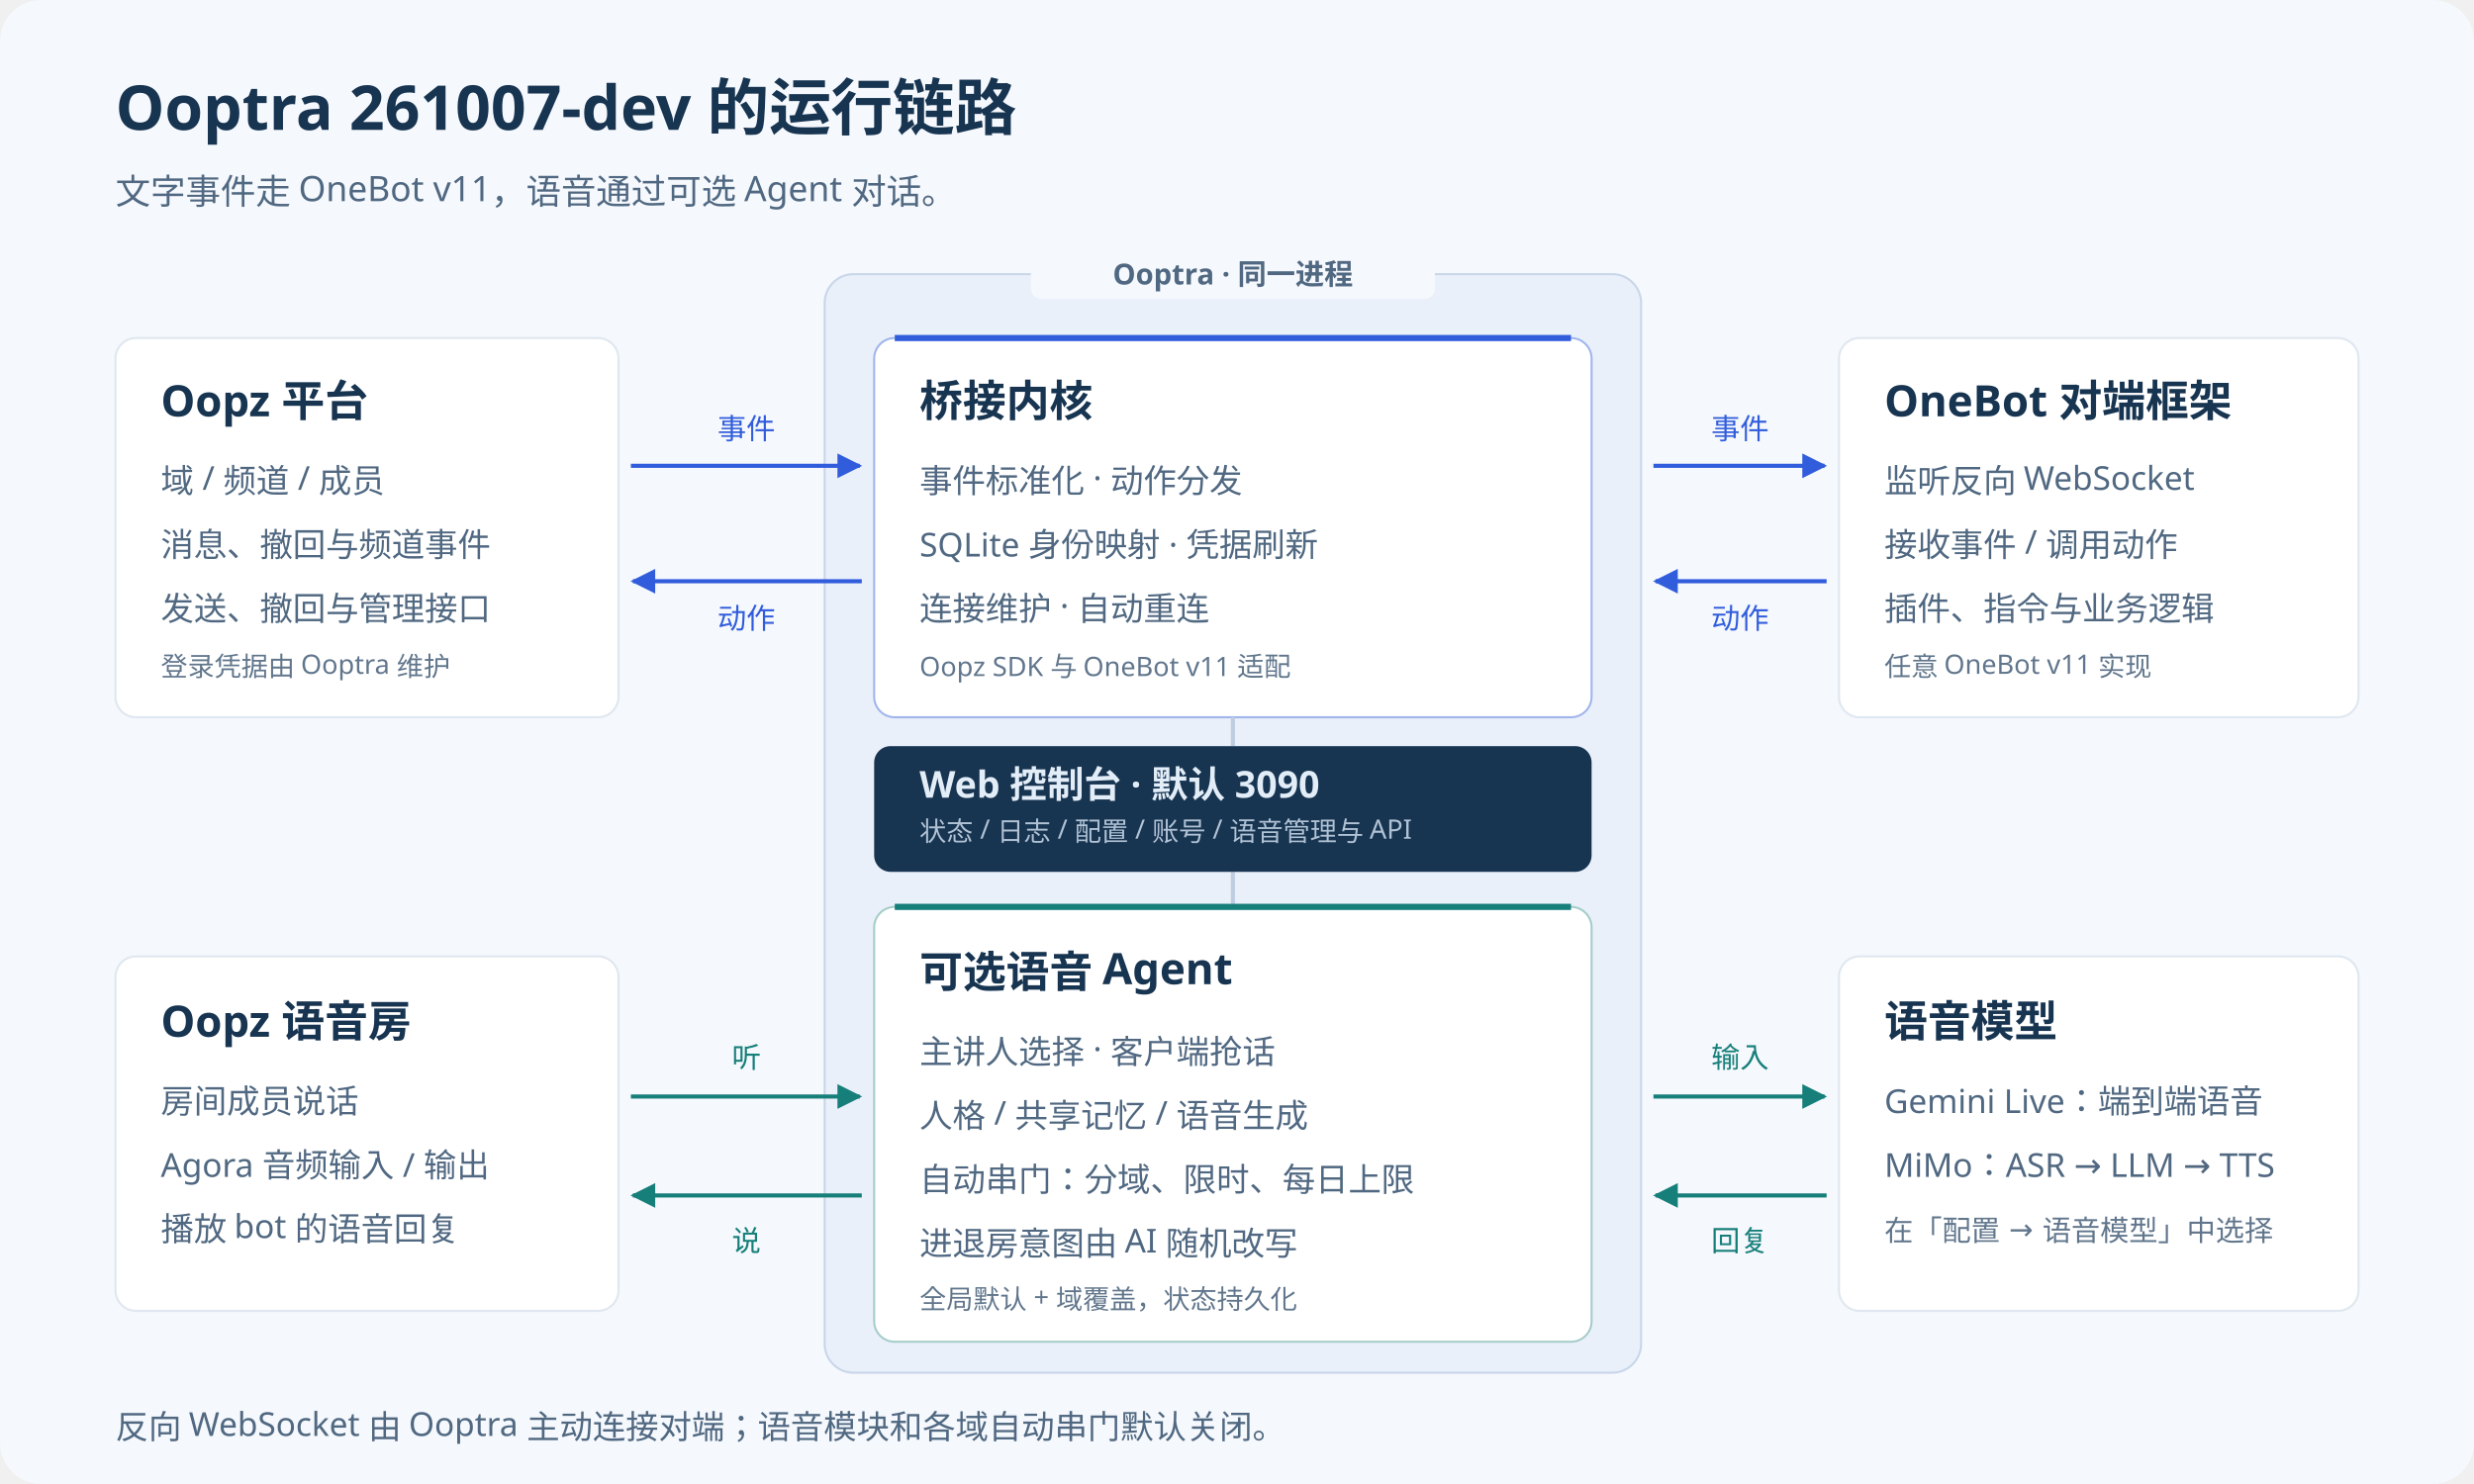
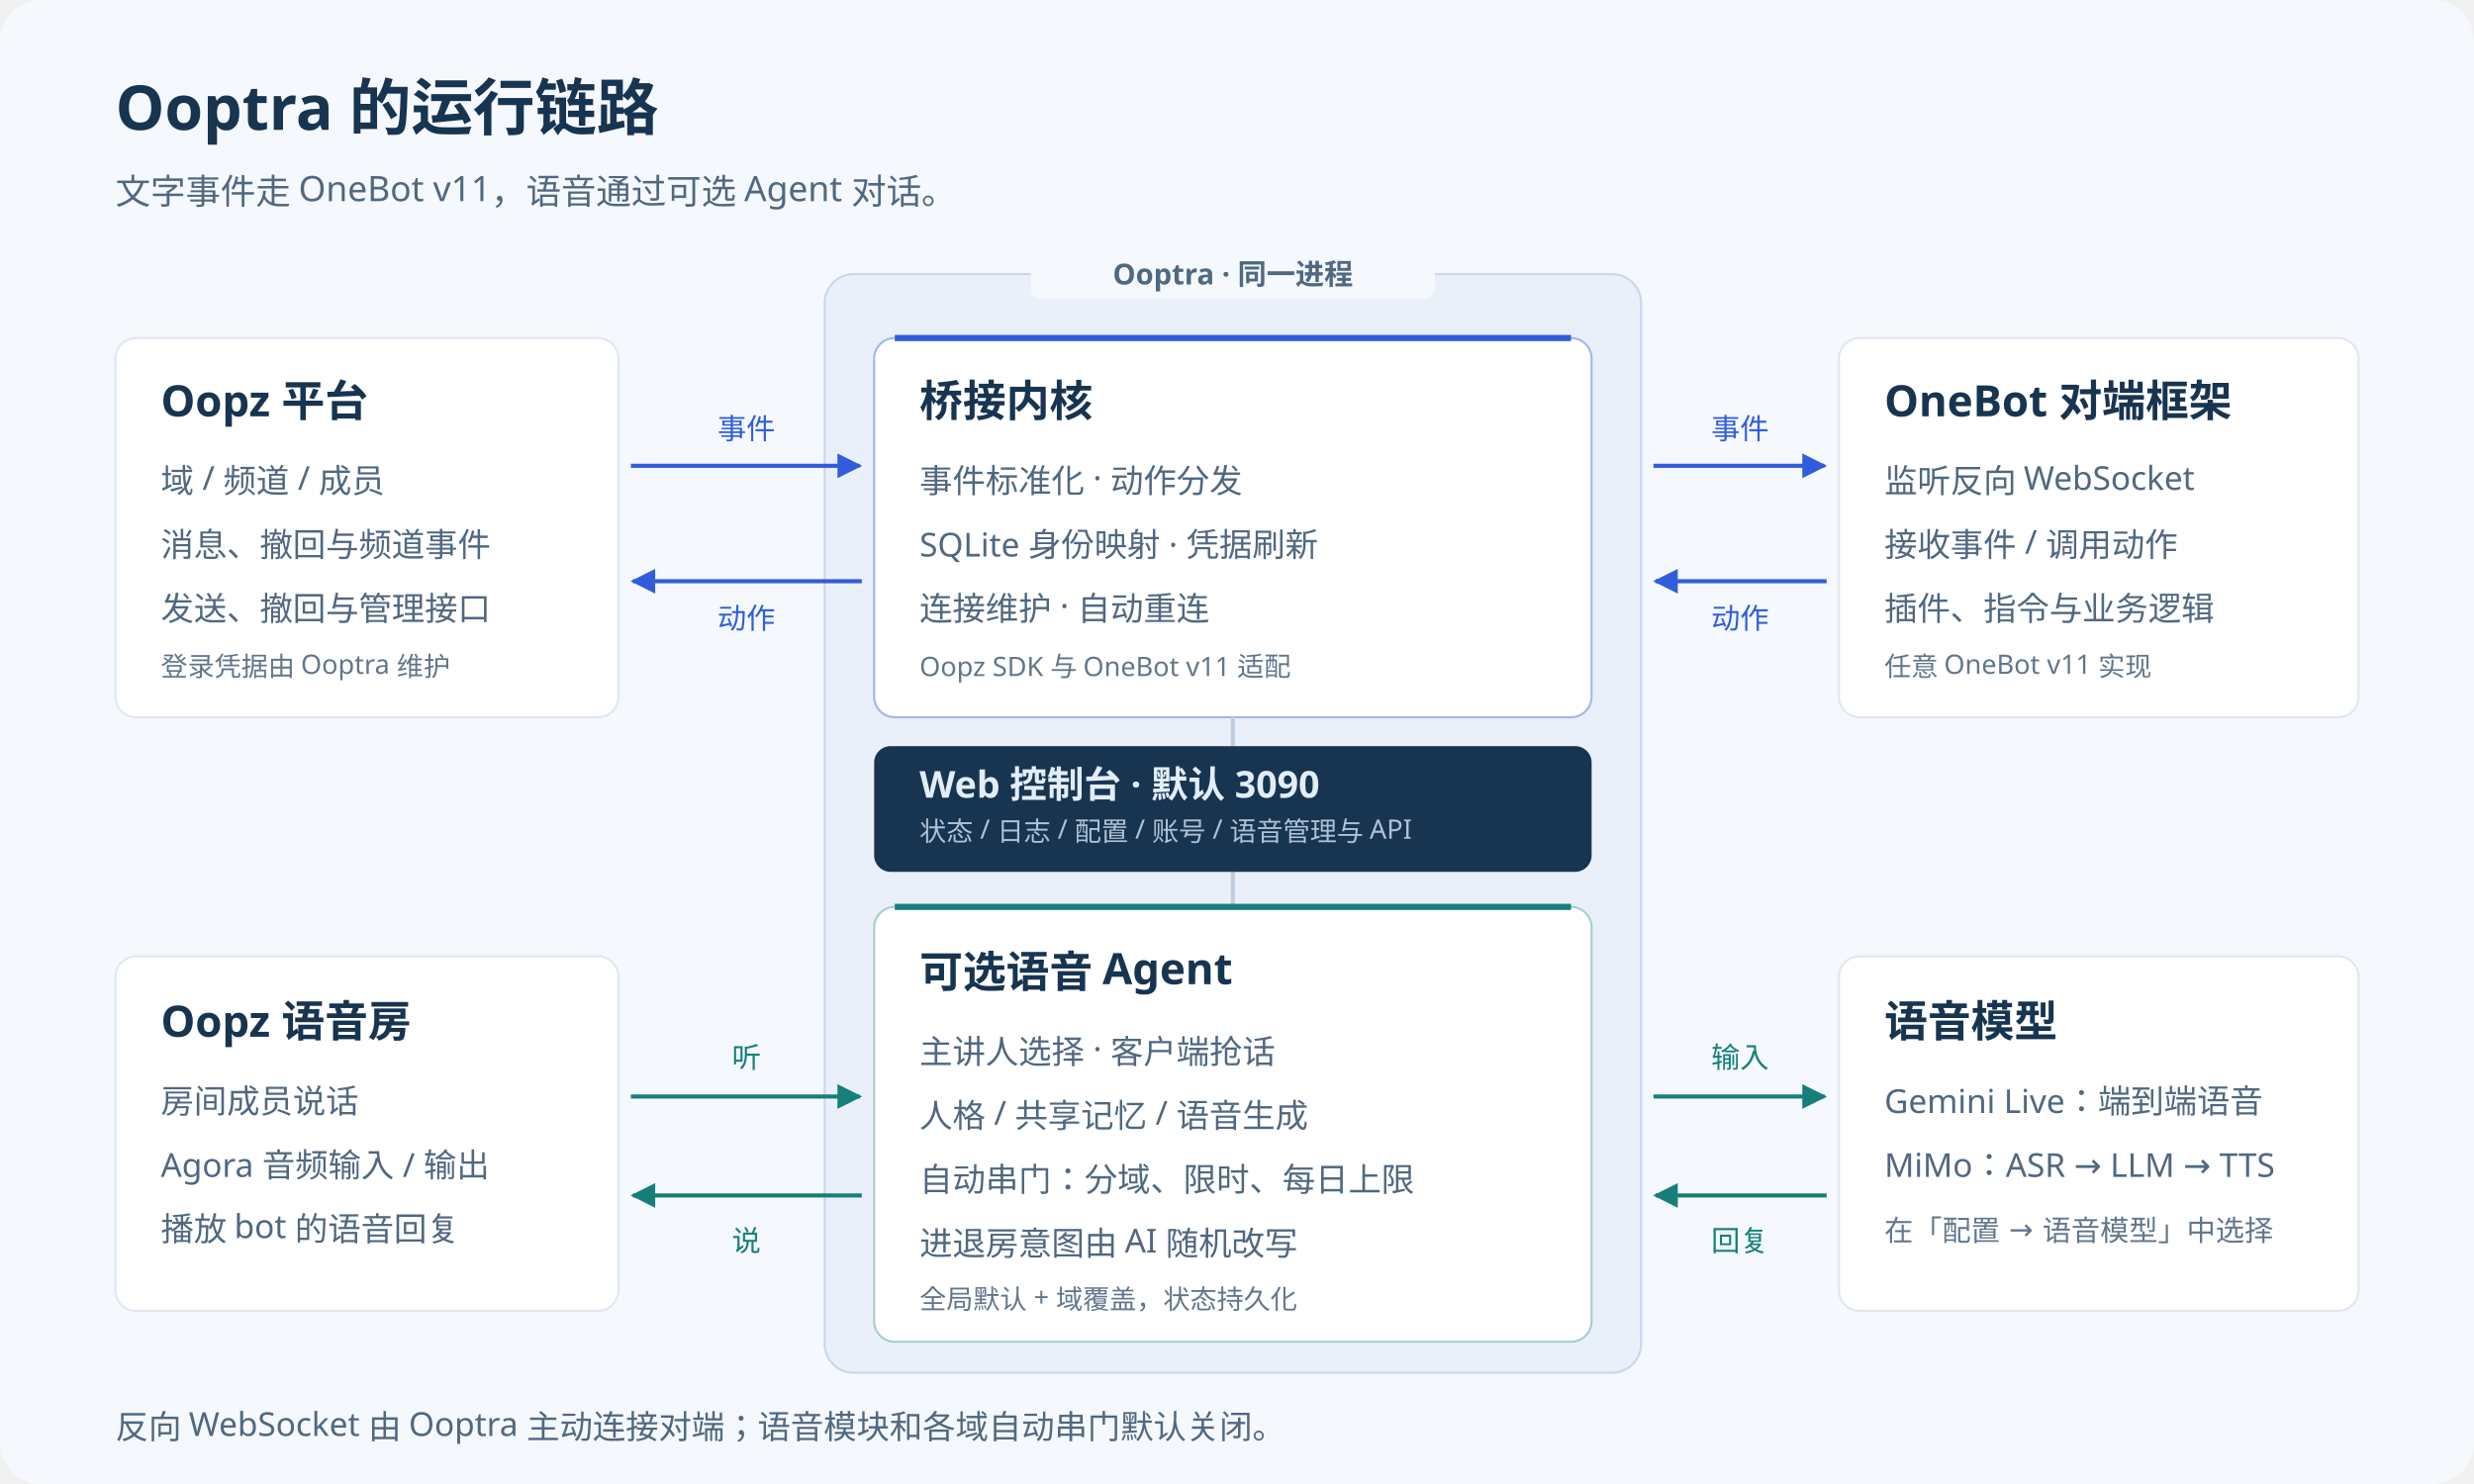
<svg xmlns="http://www.w3.org/2000/svg" width="1200" height="720" viewBox="0 0 1200 720" role="img" aria-labelledby="map-title map-desc">
  <defs>
    <marker id="map-arrow-blue" viewBox="0 0 10 10" refX="9" refY="5" markerWidth="6" markerHeight="6" orient="auto-start-reverse">
      <path d="M0 0l10 5-10 5Z" fill="#315DDC" />
    </marker>
    <marker id="map-arrow-teal" viewBox="0 0 10 10" refX="9" refY="5" markerWidth="6" markerHeight="6" orient="auto-start-reverse">
      <path d="M0 0l10 5-10 5Z" fill="#167F7A" />
    </marker>
  </defs>
  <g font-family="Segoe UI, Microsoft YaHei UI, PingFang SC, sans-serif">
    <rect width="1200" height="720" rx="20" fill="#F5F8FC" />
-     <text x="56" y="63" font-size="30" font-weight="650" fill="#173451">Ooptra 261007-dev 的运行链路</text>
+     <text x="56" y="63" font-size="30" font-weight="650" fill="#173451">Ooptra 的运行链路</text>
    <text x="56" y="99" font-size="17" fill="#506881">文字事件走 OneBot v11，语音通过可选 Agent 对话。</text>
    <rect x="400" y="133" width="396" height="533" rx="14" fill="#EAF0FA" stroke="#C8D6E9" />
    <rect x="500" y="120" width="196" height="25" rx="5" fill="#F5F8FC" />
    <text x="598" y="138" text-anchor="middle" font-size="14" font-weight="600" fill="#506881">Ooptra · 同一进程</text>
    <rect x="56" y="164" width="244" height="184" rx="10" fill="#FFFFFF" stroke="#DFE7F0" />
    <text x="78" y="202" font-size="21" font-weight="650" fill="#173451">Oopz 平台</text>
    <text x="78" y="239" font-size="16" fill="#506881">域 / 频道 / 成员</text>
    <text x="78" y="270" font-size="16" fill="#506881">消息、撤回与频道事件</text>
    <text x="78" y="301" font-size="16" fill="#506881">发送、撤回与管理接口</text>
    <text x="78" y="328" font-size="13" fill="#61768C">登录凭据由 Ooptra 维护</text>
    <rect x="424" y="164" width="348" height="184" rx="10" fill="#FFFFFF" stroke="#A1B5ED" />
    <path d="M434 164h328" stroke="#315DDC" stroke-width="3" />
    <text x="446" y="202" font-size="21" font-weight="650" fill="#173451">桥接内核</text>
    <text x="446" y="239" font-size="16" fill="#506881">事件标准化 · 动作分发</text>
    <text x="446" y="270" font-size="16" fill="#506881">SQLite 身份映射 · 凭据刷新</text>
    <text x="446" y="301" font-size="16" fill="#506881">连接维护 · 自动重连</text>
    <text x="446" y="328" font-size="13" fill="#61768C">Oopz SDK 与 OneBot v11 适配</text>
    <rect x="892" y="164" width="252" height="184" rx="10" fill="#FFFFFF" stroke="#DFE7F0" />
    <text x="914" y="202" font-size="21" font-weight="650" fill="#173451">OneBot 对端框架</text>
    <text x="914" y="239" font-size="16" fill="#506881">监听反向 WebSocket</text>
    <text x="914" y="270" font-size="16" fill="#506881">接收事件 / 调用动作</text>
    <text x="914" y="301" font-size="16" fill="#506881">插件、指令与业务逻辑</text>
    <text x="914" y="328" font-size="13" fill="#61768C">任意 OneBot v11 实现</text>
    <g fill="none" stroke="#315DDC" stroke-width="2" marker-end="url(#map-arrow-blue)">
      <path d="M306 226h111" />
      <path d="M418 282H307" />
      <path d="M802 226h83" />
      <path d="M886 282h-83" />
    </g>
    <g font-size="14" text-anchor="middle" fill="#315DDC">
      <text x="362" y="213">事件</text>
      <text x="362" y="305">动作</text>
      <text x="844" y="213">事件</text>
      <text x="844" y="305">动作</text>
    </g>
    <path d="M598 348v14M598 423v17" stroke="#BECDE0" stroke-width="2" />
    <rect x="424" y="362" width="348" height="61" rx="8" fill="#173451" />
    <text x="446" y="387" font-size="18" font-weight="600" fill="#E2EDF7">Web 控制台 · 默认 3090</text>
    <text x="446" y="408" font-size="13" fill="#B0C2D4">状态 / 日志 / 配置 / 账号 / 语音管理与 API</text>
    <rect x="56" y="464" width="244" height="172" rx="10" fill="#FFFFFF" stroke="#DFE7F0" />
    <text x="78" y="503" font-size="21" font-weight="650" fill="#173451">Oopz 语音房</text>
    <text x="78" y="540" font-size="16" fill="#506881">房间成员说话</text>
    <text x="78" y="571" font-size="16" fill="#506881">Agora 音频输入 / 输出</text>
    <text x="78" y="602" font-size="16" fill="#506881">播放 bot 的语音回复</text>
    <rect x="424" y="440" width="348" height="211" rx="10" fill="#FFFFFF" stroke="#A5CDC9" />
    <path d="M434 440h328" stroke="#167F7A" stroke-width="3" />
    <text x="446" y="479" font-size="21" font-weight="650" fill="#173451">可选语音 Agent</text>
    <text x="446" y="516" font-size="16" fill="#506881">主讲人选择 · 客户端抢话</text>
    <text x="446" y="547" font-size="16" fill="#506881">人格 / 共享记忆 / 语音生成</text>
    <text x="446" y="578" font-size="16" fill="#506881">自动串门：分域、限时、每日上限</text>
    <text x="446" y="609" font-size="16" fill="#506881">进退房意图由 AI 随机改写</text>
    <text x="446" y="635" font-size="13" fill="#61768C">全局默认 + 域覆盖，状态持久化</text>
    <rect x="892" y="464" width="252" height="172" rx="10" fill="#FFFFFF" stroke="#DFE7F0" />
    <text x="914" y="503" font-size="21" font-weight="650" fill="#173451">语音模型</text>
    <text x="914" y="540" font-size="16" fill="#506881">Gemini Live：端到端语音</text>
    <text x="914" y="571" font-size="16" fill="#506881">MiMo：ASR → LLM → TTS</text>
    <text x="914" y="602" font-size="14" fill="#61768C">在「配置 → 语音模型」中选择</text>
    <g fill="none" stroke="#167F7A" stroke-width="2" marker-end="url(#map-arrow-teal)">
      <path d="M306 532h111" />
      <path d="M418 580H307" />
      <path d="M802 532h83" />
      <path d="M886 580h-83" />
    </g>
    <g font-size="14" text-anchor="middle" fill="#167F7A">
      <text x="362" y="518">听</text>
      <text x="362" y="607">说</text>
      <text x="844" y="518">输入</text>
      <text x="844" y="607">回复</text>
    </g>
    <text x="56" y="698" font-size="16" fill="#506881">反向 WebSocket 由 Ooptra 主动连接对端；语音模块和各域自动串门默认关闭。</text>
  </g>
</svg>
